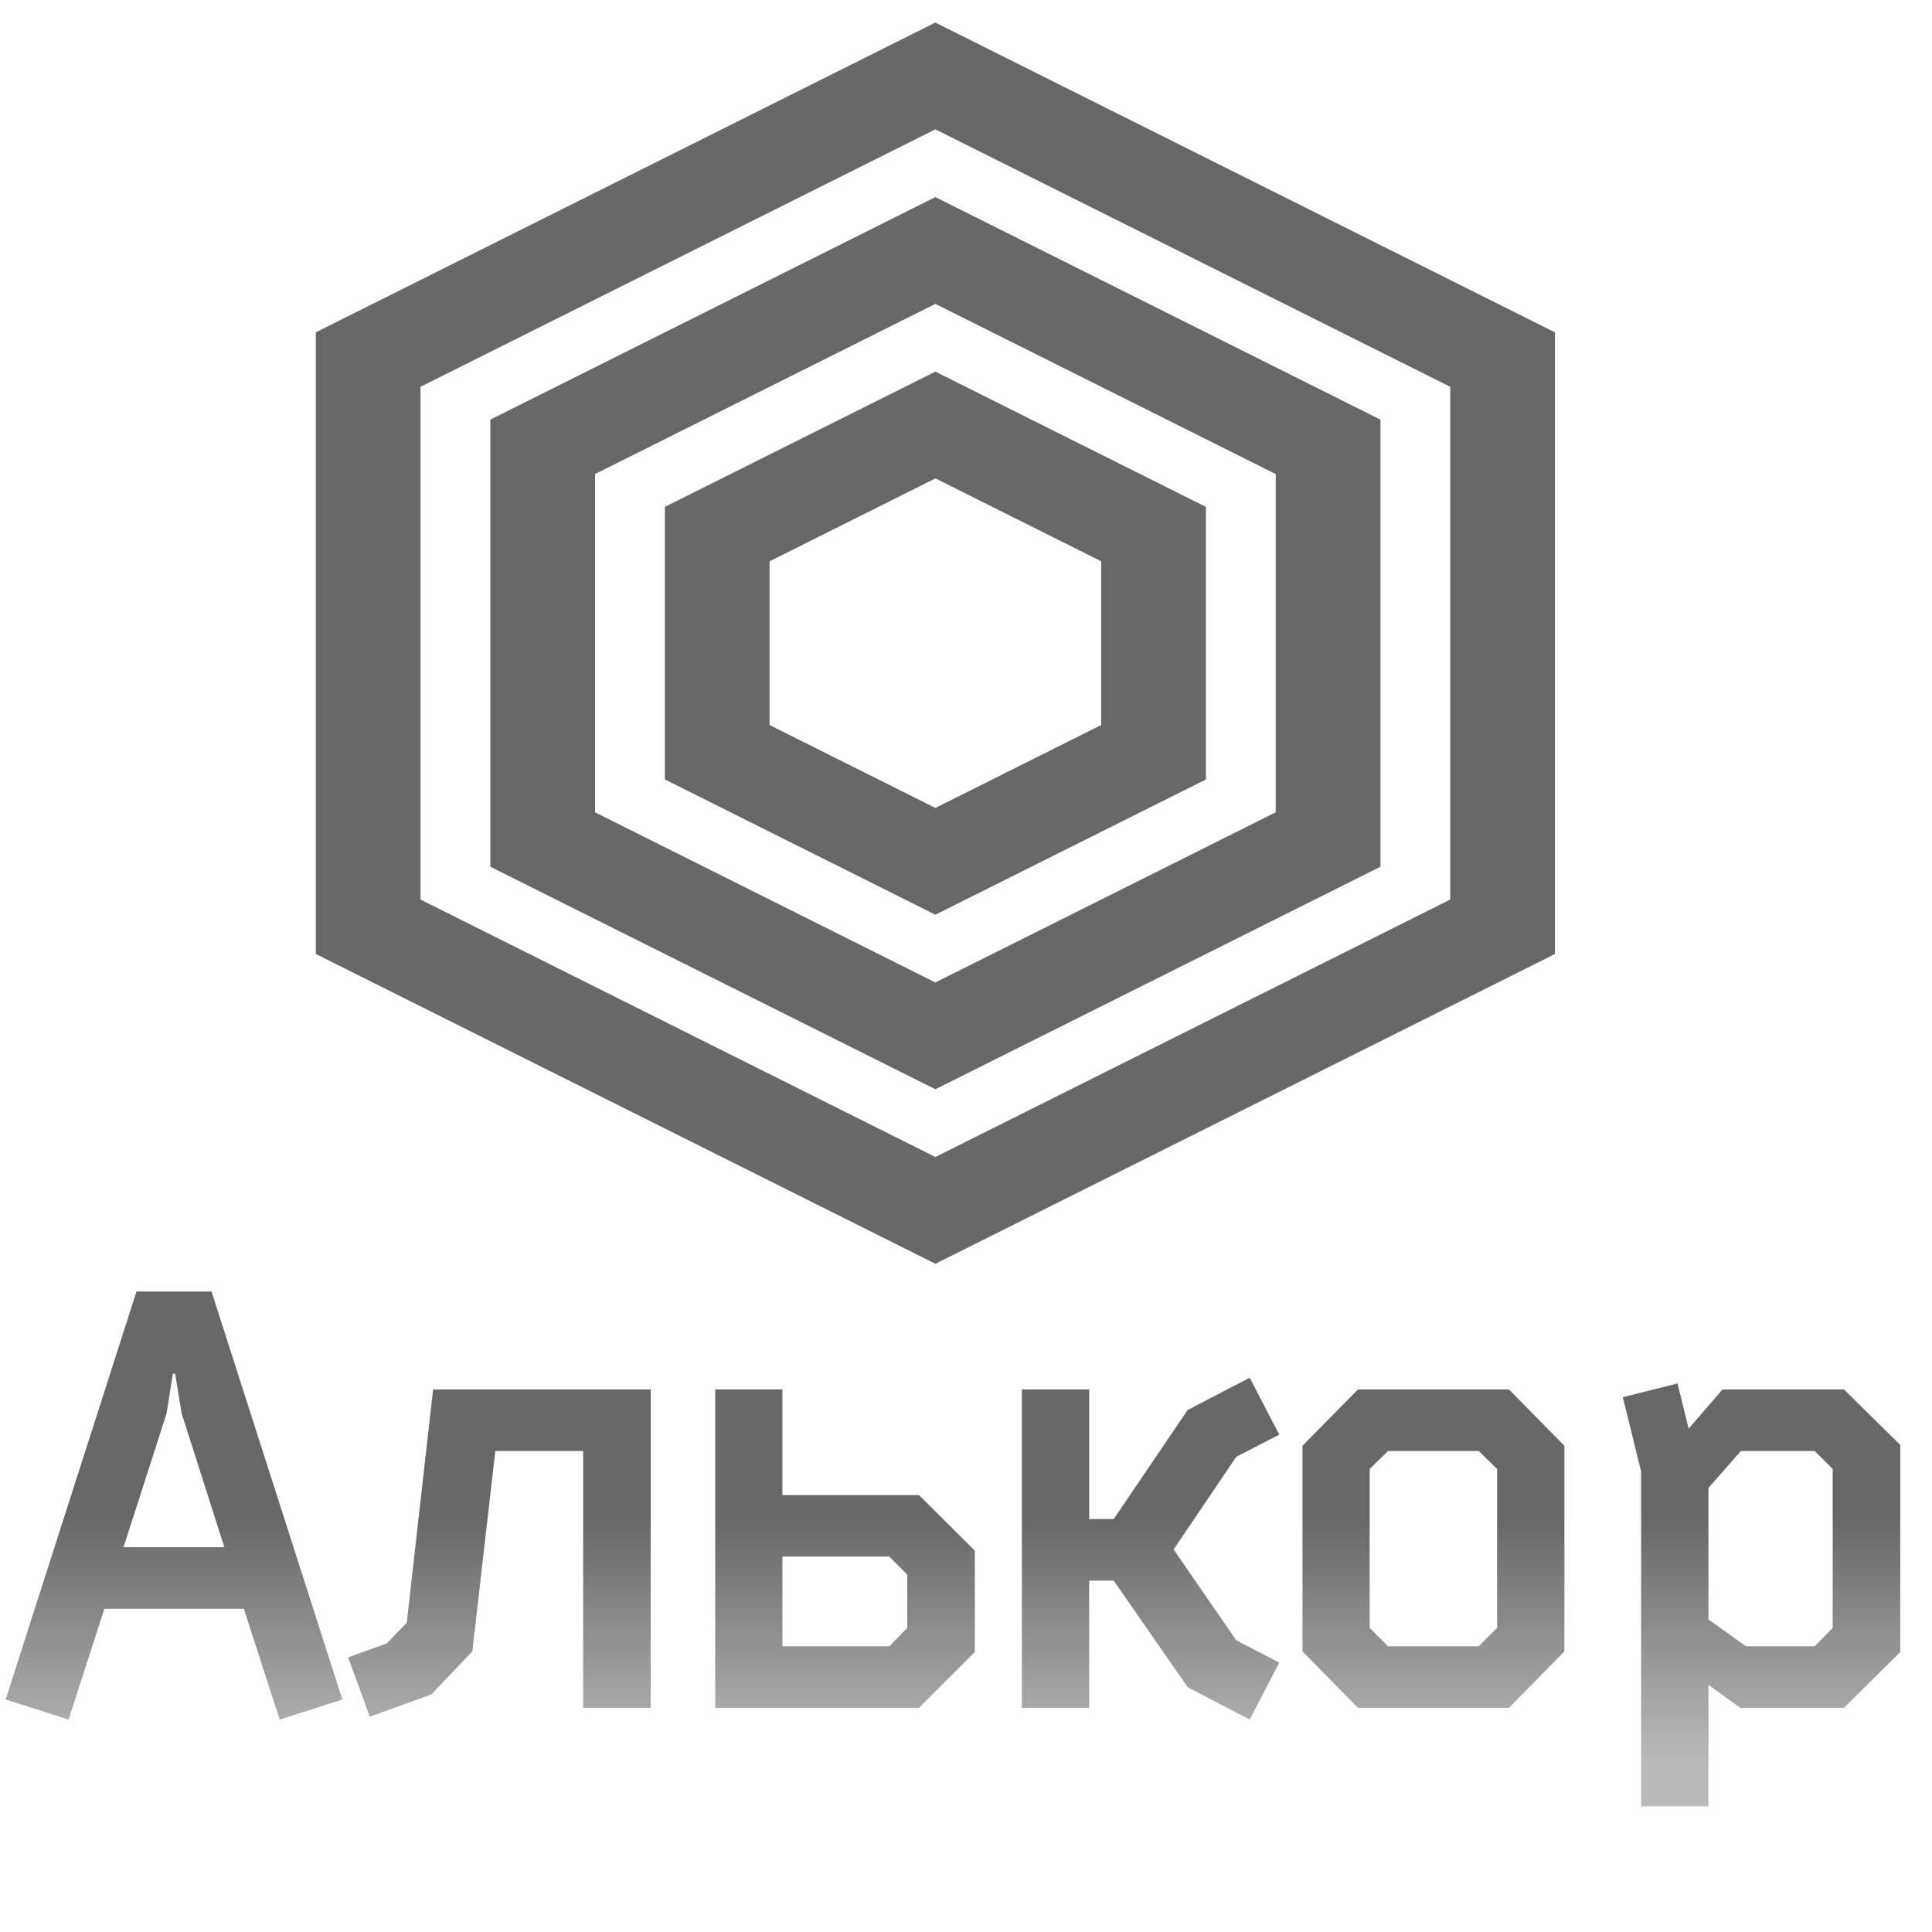
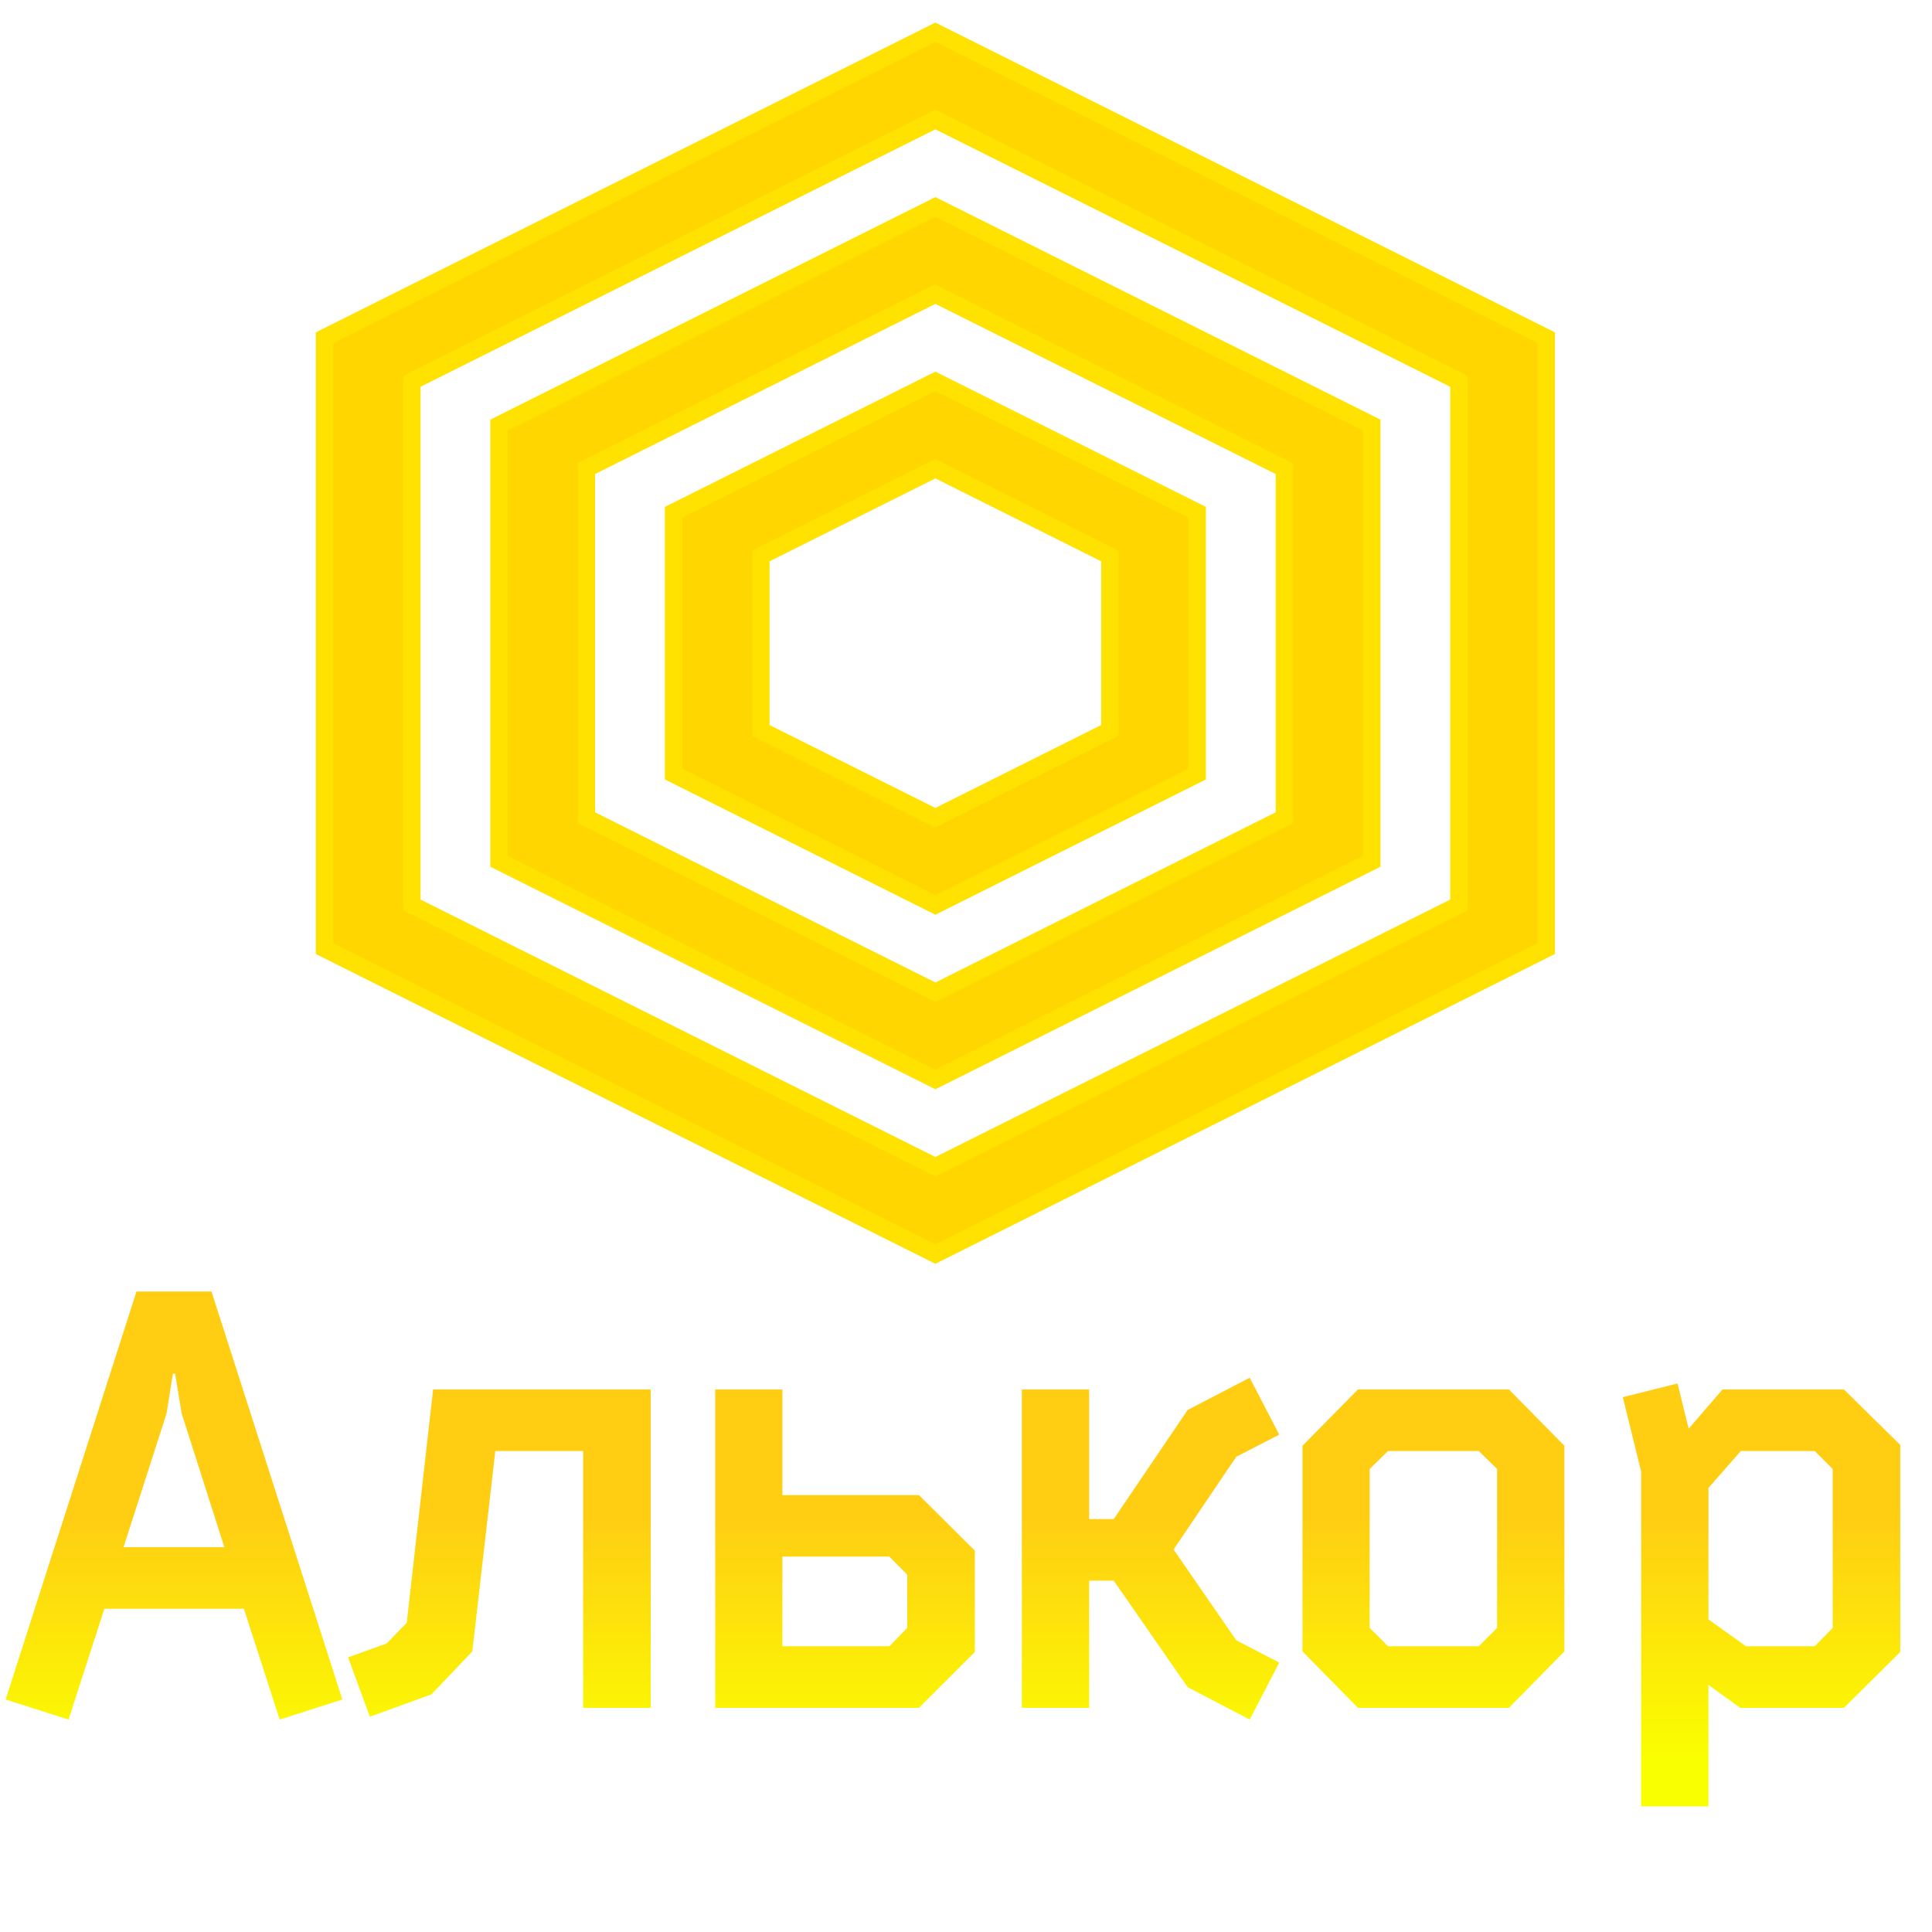
<svg xmlns="http://www.w3.org/2000/svg" height="100" version="1.1" width="100" style="overflow: hidden; position: relative; left: -0.5px;" viewBox="182.81 118 221.397 213.989">
  <defs style="-webkit-tap-highlight-color: rgba(0, 0, 0, 0);">
    <linearGradient x1="1.8369701987210297e-16" y1="0" x2="0" y2="1" style="-webkit-tap-highlight-color: rgba(0, 0, 0, 0);">
-       <stop offset="44%" stop-color="#676767" stop-opacity="1" style="-webkit-tap-highlight-color: rgba(0, 0, 0, 0);">
+       <stop offset="44%" stop-color="#ffce13" stop-opacity="1" style="-webkit-tap-highlight-color: rgba(0, 0, 0, 0);">

            </stop>
-       <stop offset="91%" stop-color="#676767" stop-opacity="1" style="-webkit-tap-highlight-color: rgba(0, 0, 0, 0);" />
+       <stop offset="91%" stop-color="#faff00" stop-opacity="1" style="-webkit-tap-highlight-color: rgba(0, 0, 0, 0);" />
    </linearGradient>
    <linearGradient id="grad1" x1="1.8369701987210297e-16" y1="0" x2="0" y2="1" style="-webkit-tap-highlight-color: rgba(0, 0, 0, 0);">
-       <stop offset="44%" stop-color="#676767" stop-opacity="1" style="-webkit-tap-highlight-color: rgba(0, 0, 0, 0);" />
-       <stop offset="91%" stop-color="#BABABA" stop-opacity="1" style="-webkit-tap-highlight-color: rgba(0, 0, 0, 0);" />
+       <stop offset="44%" stop-color="#ffce13" stop-opacity="1" style="-webkit-tap-highlight-color: rgba(0, 0, 0, 0);" />
+       <stop offset="91%" stop-color="#faff00" stop-opacity="1" style="-webkit-tap-highlight-color: rgba(0, 0, 0, 0);" />
    </linearGradient>
  </defs>
  <path style="-webkit-tap-highlight-color: rgba(0, 0, 0, 0); opacity: 1; fill-opacity: 1;" fill="url(#grad1)" stroke="none" d="M-78.6,-0.68L-67.89,-34.08L-61.75,-34.08L-51.04,-0.68L-56.17,0.96L-59.1,-8.11L-70.52,-8.11L-73.45,0.96L-78.6,-0.68M-68.95,-13.15L-60.7,-13.15L-64.19,-24.09L-64.73,-27.35L-64.91,-27.35L-65.43,-24.09L-68.95,-13.15ZM-50.57,-4.13L-47.41,-5.27L-45.77,-6.96L-43.61,-26.06L-25.8,-26.06L-25.8,0L-31.33,0L-31.33,-21.02L-38.52,-21.02L-40.4,-4.62L-43.75,-1.1L-48.79,0.73L-50.57,-4.13ZM-20.52,0L-20.52,-26.06L-15.02,-26.06L-15.02,-17.41L-3.84,-17.41L0.73,-12.87L0.73,-4.57L-3.84,0L-20.52,0M-15.02,-5.04L-6.27,-5.04L-4.8,-6.54L-4.8,-10.9L-6.27,-12.38L-15.02,-12.38L-15.02,-5.04ZM4.58,0L4.58,-26.06L10.09,-26.06L10.09,-15.45L12.1,-15.45L18.15,-24.38L23.23,-27.02L25.65,-22.36L22.13,-20.55L17,-12.96L22.13,-5.53L25.65,-3.7L23.23,0.96L18.15,-1.69L12.1,-10.41L10.09,-10.41L10.09,0L4.58,0ZM27.55,-4.62L27.55,-21.45L32.09,-26.06L44.45,-26.06L48.99,-21.45L48.99,-4.62L44.45,0L32.09,0L27.55,-4.62M33.05,-6.54L34.55,-5.04L41.98,-5.04L43.48,-6.54L43.48,-19.55L41.98,-21.02L34.55,-21.02L33.05,-19.55L33.05,-6.54ZM53.77,-25.43L58.25,-26.55L59.16,-22.85L61.93,-26.06L71.87,-26.06L76.48,-21.52L76.48,-4.57L71.87,0L63.38,0L60.78,-1.88L60.78,8.06L55.27,8.06L55.27,-19.34L53.77,-25.43M60.78,-7.24L63.85,-5.04L69.48,-5.04L70.95,-6.54L70.95,-19.55L69.48,-21.02L63.43,-21.02L60.78,-18L60.78,-7.24Z" opacity="1" fill-opacity="1" transform="matrix(1.4,0,0,1.4,293.497,310.0047)" stroke-width="1" />
-   <path style="-webkit-tap-highlight-color: rgba(0, 0, 0, 0); opacity: 1;" fill="#676767" stroke="#676767" d="M80,10L10,45V115L80,150L150,115V45ZM140,110L80,140L20,110V50L80,20L140,50V110ZM30,55V105L80,130L130,105V55L80,30ZM120,100L80,120L40,100V60L80,40L120,60V100ZM50,65V95L80,110L110,95V65L80,50ZM100,90L80,100L60,90V70L80,60L100,70V90Z" stroke-width="2" opacity="1" transform="matrix(1,0,0,1,210,108)" />
+   <path style="-webkit-tap-highlight-color: rgba(0, 0, 0, 0); opacity: 1;" fill="#ffd600" stroke="#ffe200" d="M80,10L10,45V115L80,150L150,115V45ZM140,110L80,140L20,110V50L80,20L140,50V110ZM30,55V105L80,130L130,105V55L80,30ZM120,100L80,120L40,100V60L80,40L120,60V100ZM50,65V95L80,110L110,95V65L80,50ZM100,90L80,100L60,90V70L80,60L100,70V90Z" stroke-width="2" opacity="1" transform="matrix(1,0,0,1,210,108)" />
</svg>
